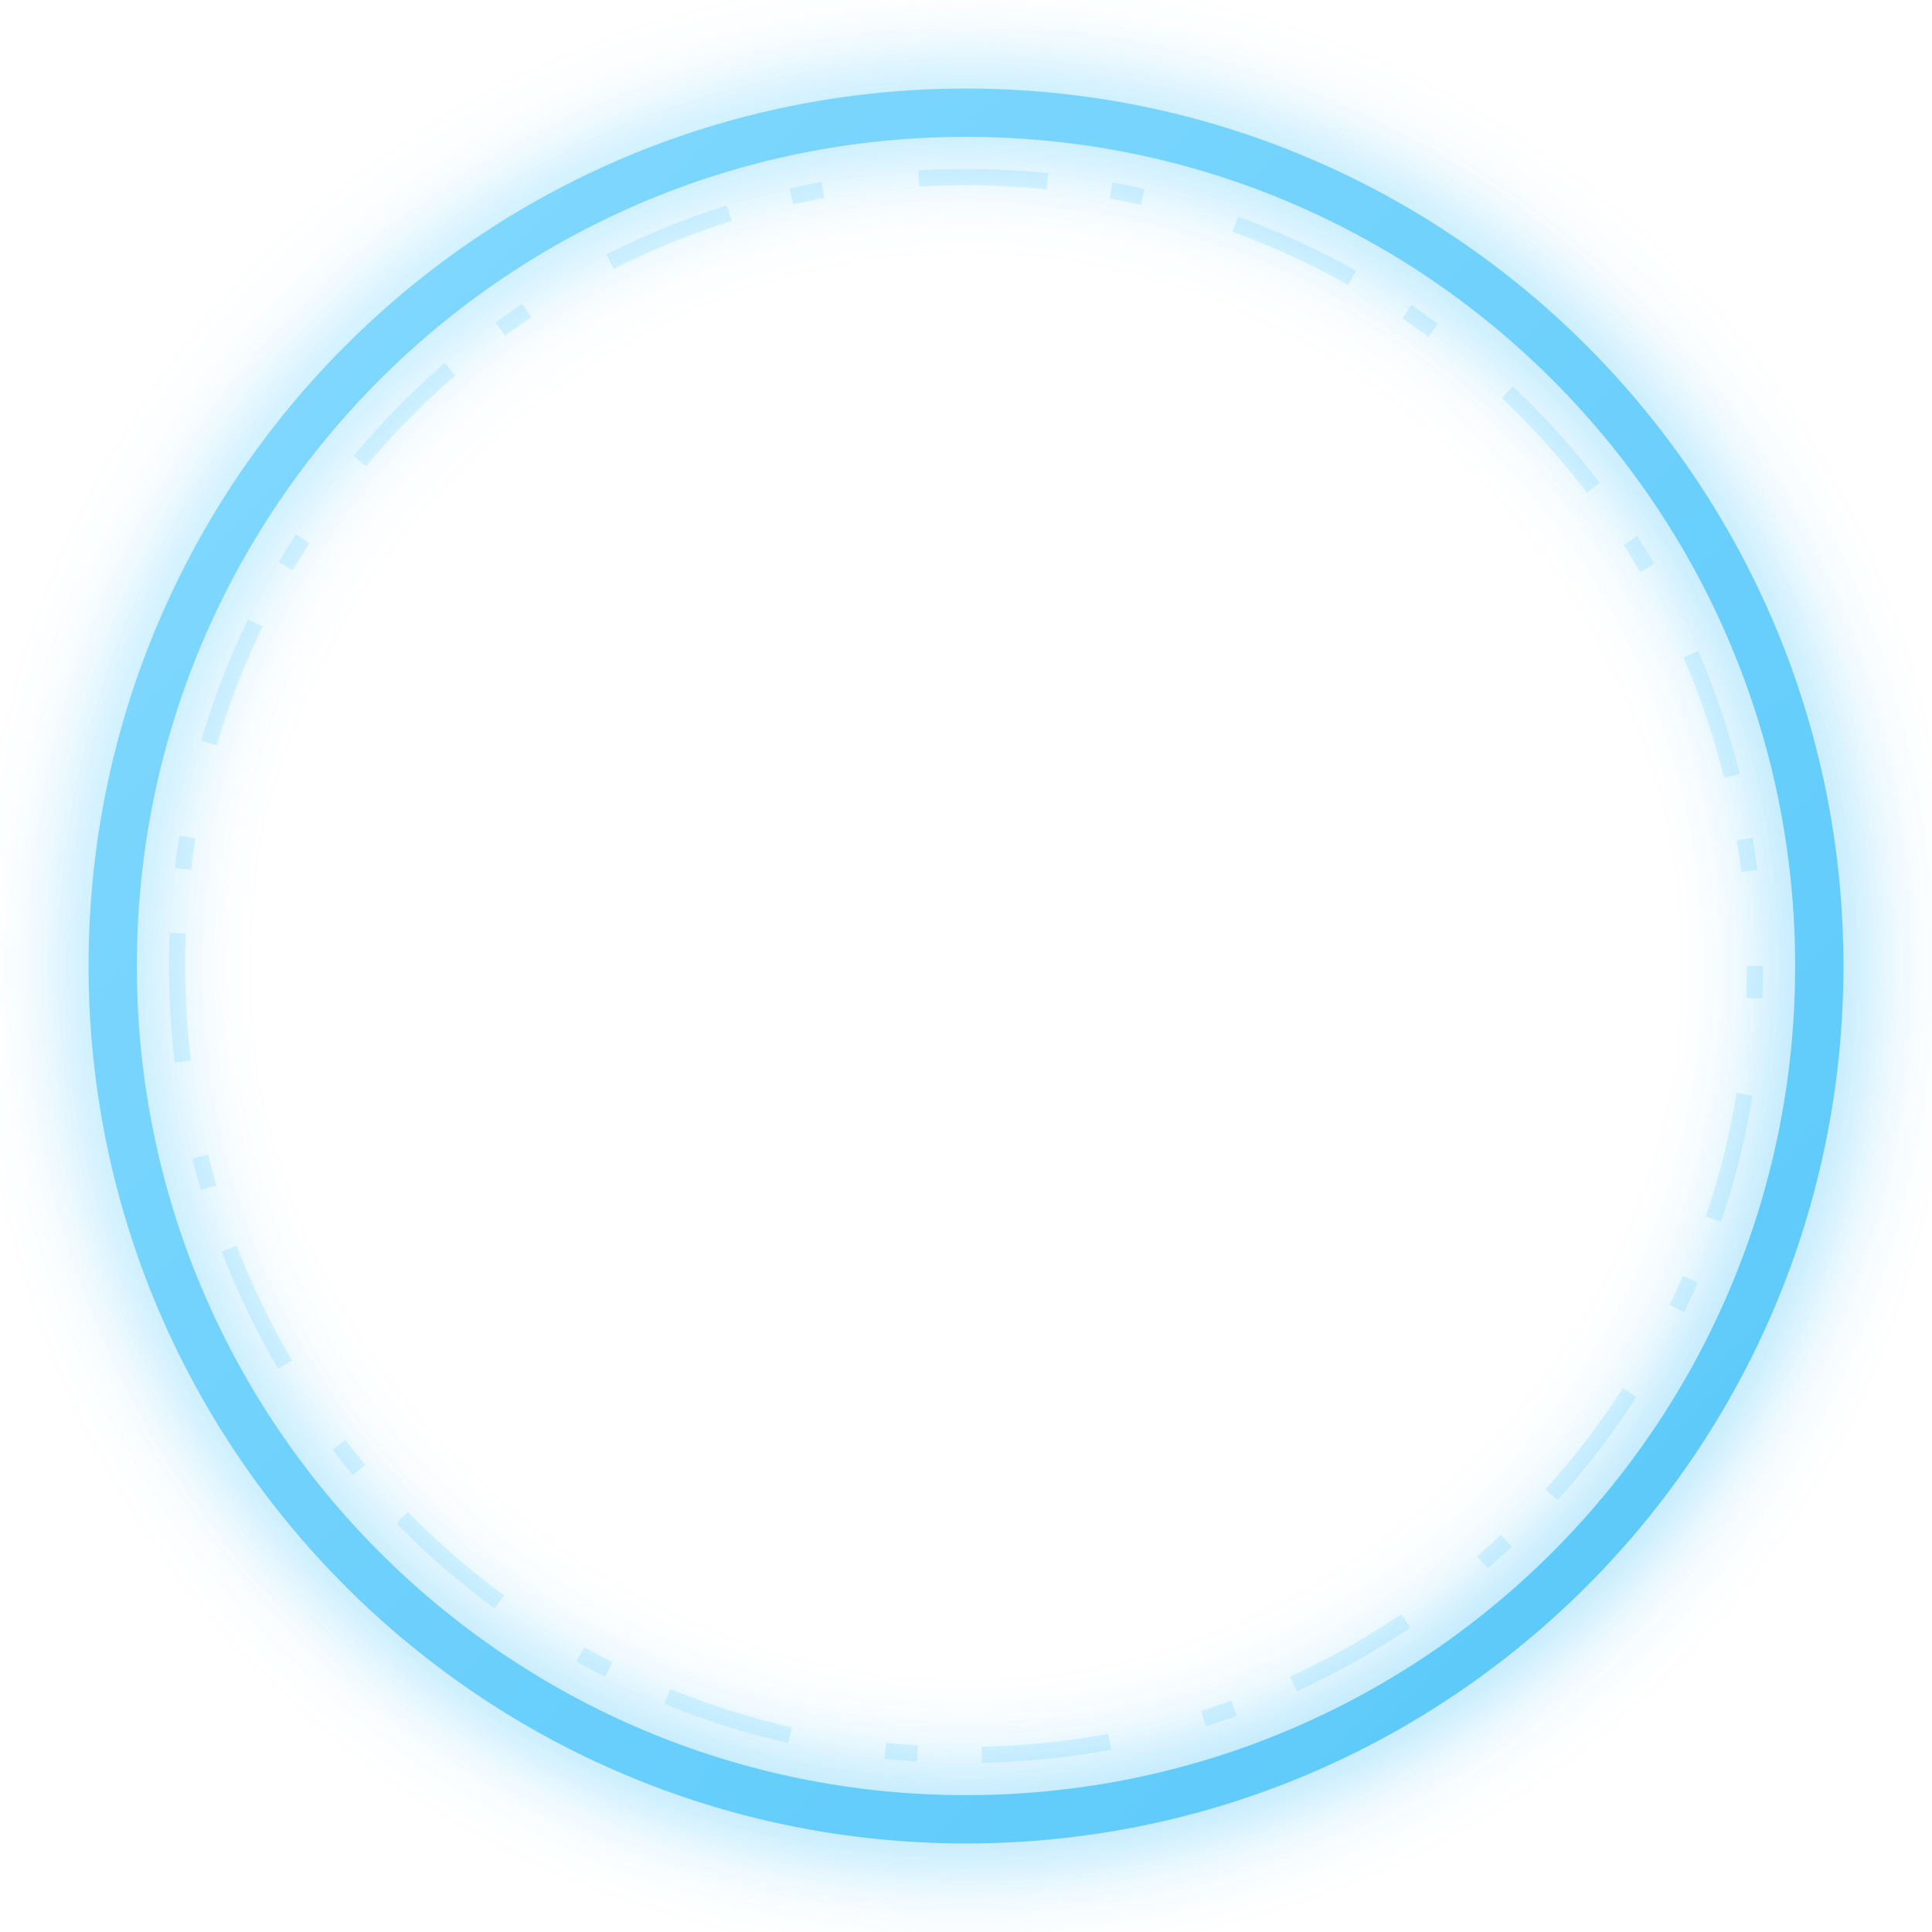
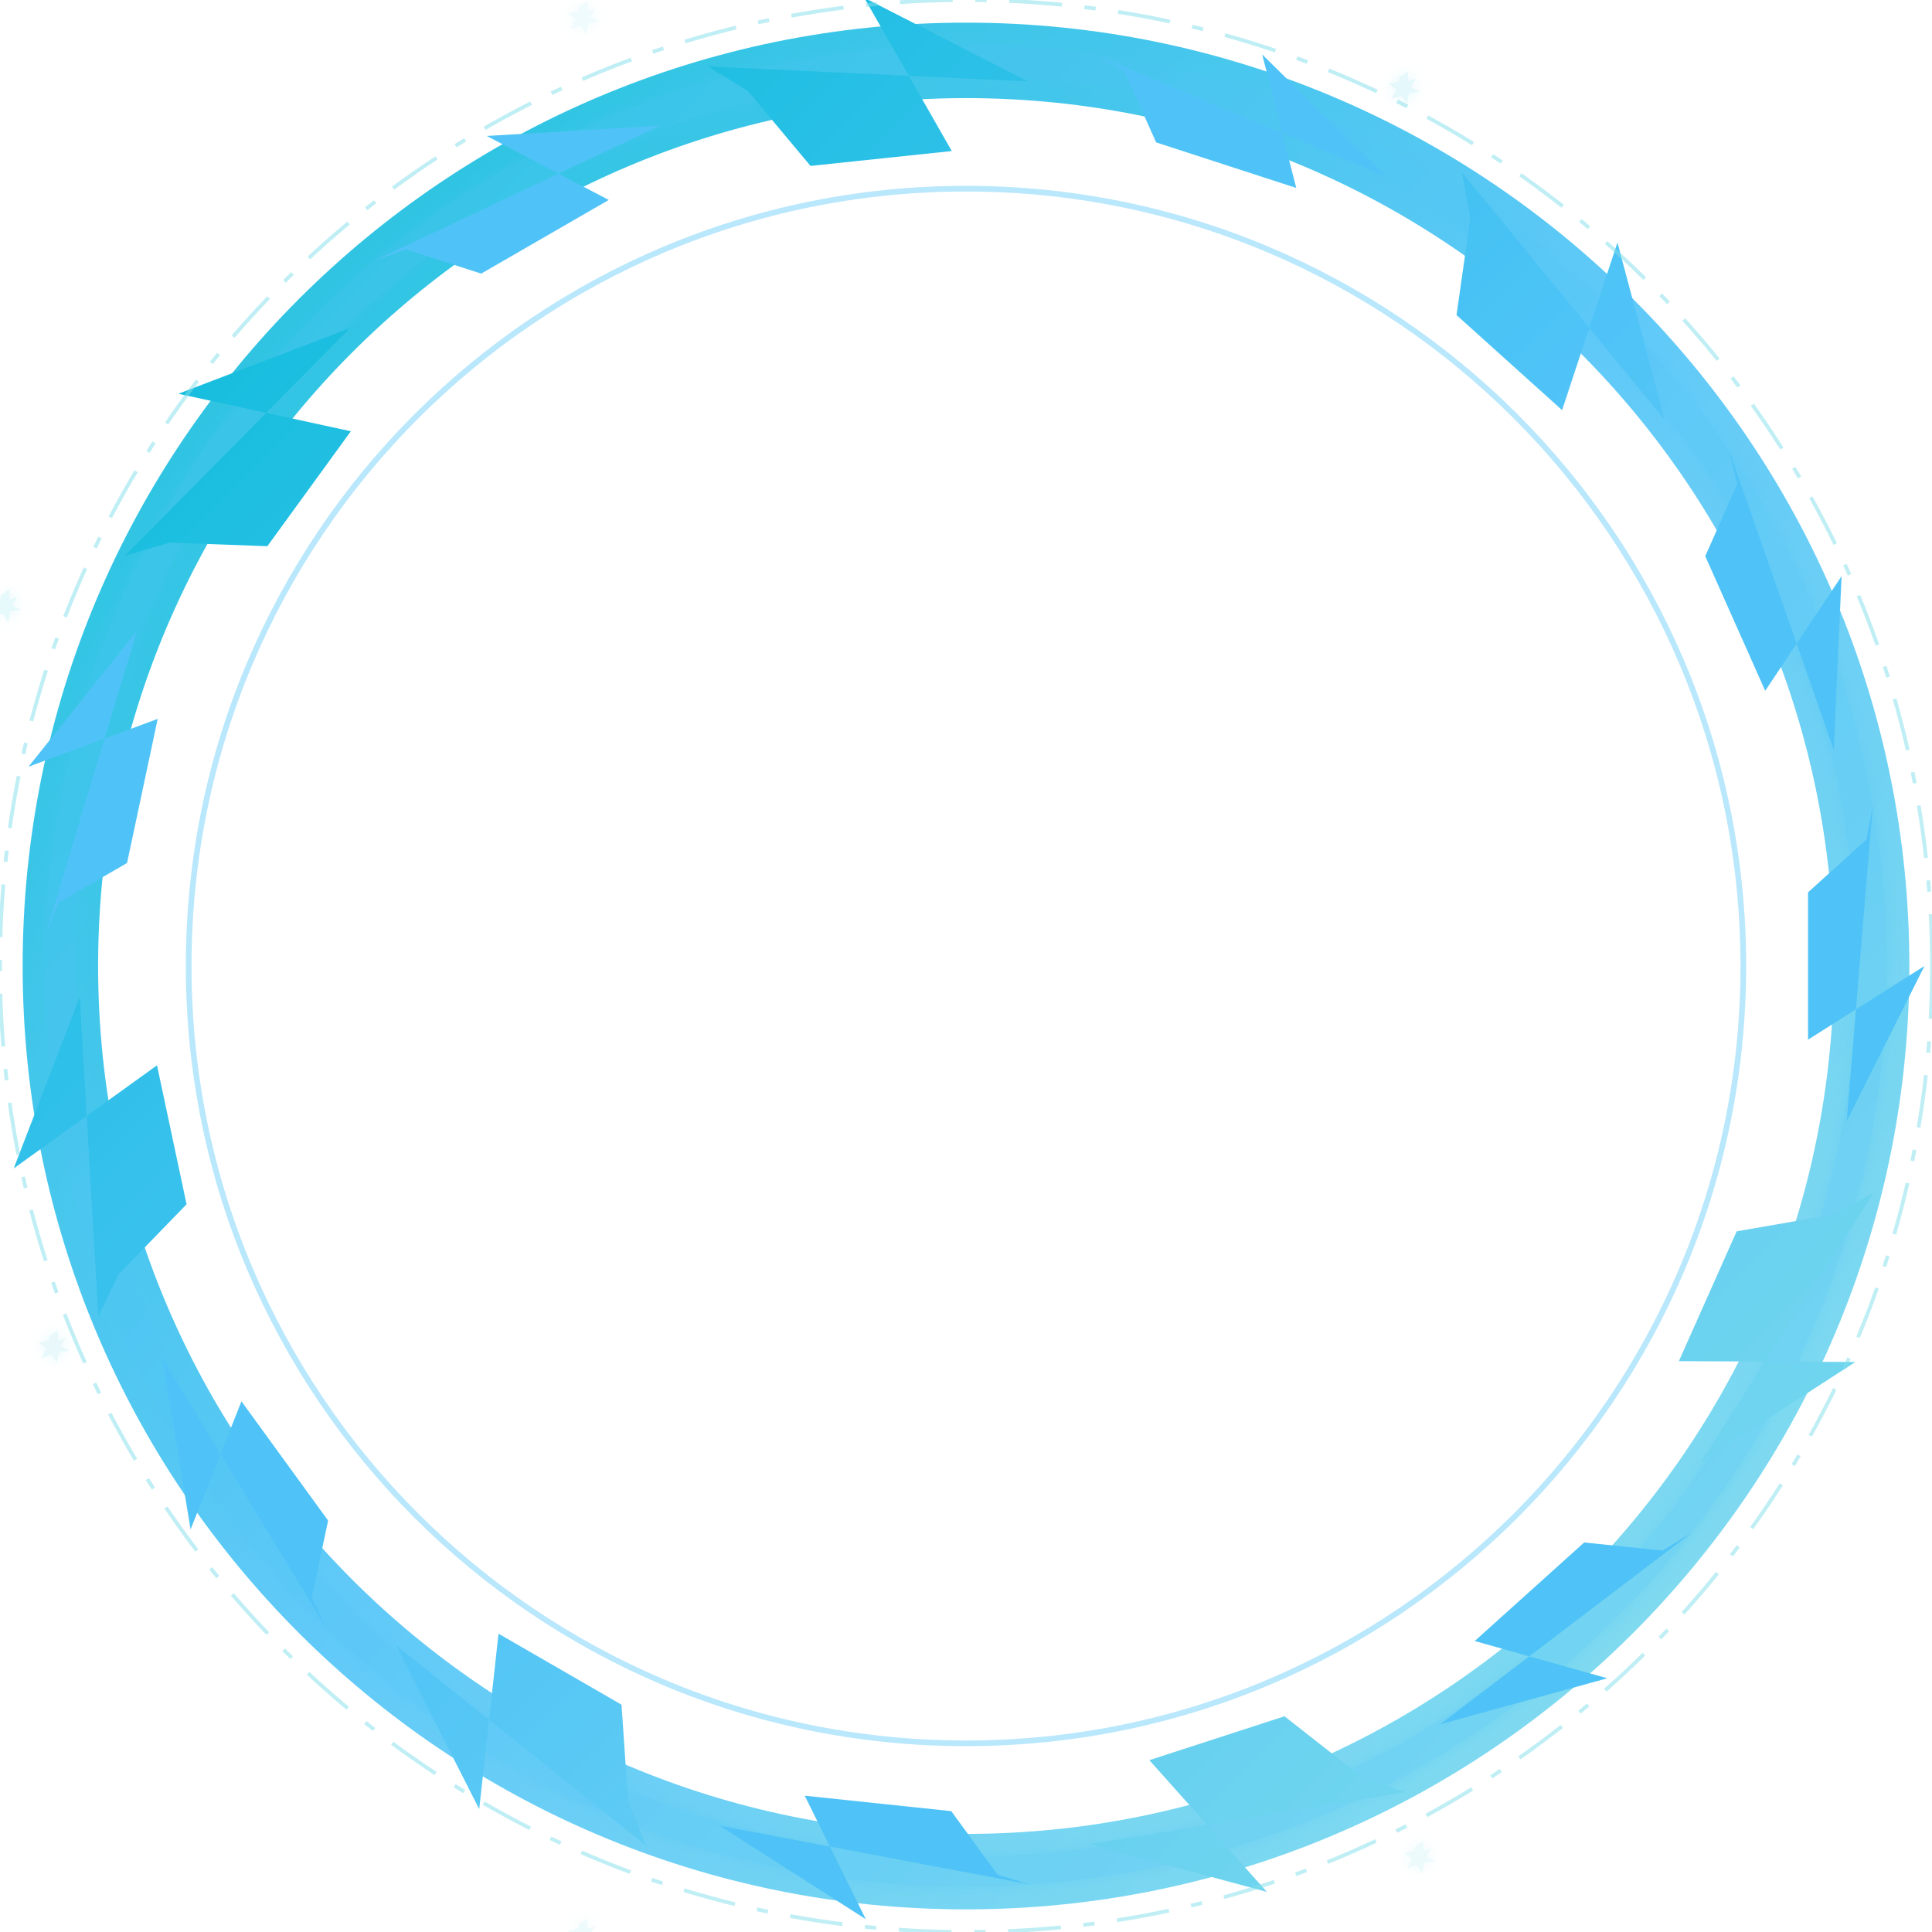
- <svg xmlns="http://www.w3.org/2000/svg" viewBox="0 0 120 120" fill="none">
+ <svg xmlns="http://www.w3.org/2000/svg" viewBox="0 0 512 512" width="512" height="512">
  <defs>
-     <linearGradient id="elecGrad" x1="0" y1="0" x2="120" y2="120" gradientUnits="userSpaceOnUse">
-       <stop offset="0%" stop-color="#71d4ff" />
-       <stop offset="100%" stop-color="#38bdf8" />
+     <linearGradient id="el" x1="0" y1="0" x2="512" y2="512" gradientUnits="userSpaceOnUse">
+       <stop offset="0%" stop-color="#00bcd4" />
+       <stop offset="50%" stop-color="#4fc3f7" />
+       <stop offset="100%" stop-color="#80deea" />
    </linearGradient>
-     <filter id="elecGlow">
-       <feGaussianBlur stdDeviation="3" result="blur" />
+     <filter id="egl" x="-300%" y="-300%" width="700%" height="700%">
+       <feGaussianBlur stdDeviation="1.8" result="b" />
      <feMerge>
-         <feMergeNode in="blur" />
+         <feMergeNode in="b" />
        <feMergeNode in="SourceGraphic" />
      </feMerge>
    </filter>
  </defs>
-   <circle cx="60" cy="60" r="53" stroke="url(#elecGrad)" stroke-width="3" fill="none" filter="url(#elecGlow)" opacity="0.85" />
-   <circle cx="60" cy="60" r="49" stroke="#71d4ff" stroke-width="1" fill="none" opacity="0.25" stroke-dasharray="2 6 8 4" />
+   <circle cx="256" cy="256" r="232" fill="#000" opacity="0" />
+   <circle cx="256" cy="256" r="240" fill="none" stroke="url(#el)" stroke-width="20" opacity="0.9" />
+   <circle cx="256" cy="256" r="240" fill="none" stroke="#4fc3f7" stroke-width="8" opacity="0.25" filter="url(#egl)" />
+   <path fill="#4fc3f7" d="M 479.15 236.48 L 494.65 222.46 L 496.29 213.63 L 489.4 297.15 L 510 256 L 479.15 275.52 Z" />
+   <path fill="url(#el)" d="M 460.23 326.32 L 485.74 321.88 L 496.63 316 L 450.82 387.41 L 491.69 360.94 L 444.92 360.72 Z" />
+   <path fill="#4fc3f7" d="M 419.82 408.77 L 440.62 410.91 L 448.27 406.22 L 381.59 456.99 L 425.96 444.76 L 390.81 434.89 Z" />
+   <path fill="url(#el)" d="M 340.4 454.83 L 360.77 470.81 L 372.43 474.97 L 288.71 488.71 L 335.73 501.37 L 304.59 466.46 Z" />
+   <path fill="#4fc3f7" d="M 252.09 479.97 L 264.41 496.85 L 273.02 499.41 L 190.67 483.82 L 229.45 508.61 L 213.26 475.88 Z" />
+   <path fill="url(#el)" d="M 164.71 451.76 L 166.47 477.6 L 171.18 489.04 L 104.94 436.02 L 127 479.43 L 132.11 432.94 Z" />
+   <path fill="#4fc3f7" d="M 86.95 402.96 L 82.64 423.41 L 86.5 431.52 L 42.99 359.89 L 50.51 405.3 L 63.99 371.37 Z" />
+   <path fill="url(#el)" d="M 49.44 319.15 L 31.41 337.74 L 26.06 348.9 L 21.14 264.2 L 3.64 309.64 L 41.61 282.32 Z" />
+   <path fill="#4fc3f7" d="M 33.67 228.7 L 15.59 239.19 L 12.15 247.48 L 36.26 167.22 L 7.55 203.19 L 41.79 190.51 Z" />
+   <path fill="url(#el)" d="M 70.85 144.75 L 44.98 143.8 L 33.1 147.28 L 92.76 86.96 L 47.27 104.35 L 92.98 114.29 Z" />
+   <path fill="#4fc3f7" d="M 127.52 72.51 L 107.63 66.09 L 99.16 69.09 L 174.94 33.29 L 129 36.03 L 161.33 52.99 Z" />
+   <path fill="url(#el)" d="M 214.79 43.97 L 198.18 24.1 L 187.64 17.61 L 272.39 21.57 L 229.03 -0.59 L 252.23 40.03 Z" />
+   <path fill="#4fc3f7" d="M 306.39 37.74 L 297.85 18.66 L 289.96 14.37 L 367.26 46.74 L 334.49 14.43 L 343.52 49.81 Z" />
+   <path fill="url(#el)" d="M 385.99 83.49 L 389.65 57.86 L 387.42 45.68 L 441.18 111.32 L 428.64 64.27 L 413.97 108.69 Z" />
+   <path fill="#4fc3f7" d="M 451.91 147.4 L 460.38 128.29 L 458.29 119.56 L 485.96 198.66 L 488.04 152.69 L 467.8 183.07 Z" />
+   <path d="M 516.59 340.67 l 2.2 -1.6 l 0.2 2.7 l 2 -0.8 l -1.4 2.3 l 2.4 1.2 l -2.9 0.4 l -0.5 2.9 l -1.5 -2.3 l -2.6 0.9 l 1.3 -2.5 l -2 -1.5 l 2.7 -0.7 Z" fill="#e0f7fa" opacity="0.65" filter="url(#egl)" />
+   <path d="M 374.95 489.44 l 2.2 -1.6 l 0.2 2.7 l 2 -0.8 l -1.4 2.3 l 2.4 1.2 l -2.9 0.4 l -0.5 2.9 l -1.5 -2.3 l -2.6 0.9 l 1.3 -2.5 l -2 -1.5 l 2.7 -0.7 Z" fill="#e0f7fa" opacity="0.586" filter="url(#egl)" />
+   <path d="M 153.36 510.05 l 2.2 -1.6 l 0.2 2.7 l 2 -0.8 l -1.4 2.3 l 2.4 1.2 l -2.9 0.4 l -0.5 2.9 l -1.5 -2.3 l -2.6 0.9 l 1.3 -2.5 l -2 -1.5 l 2.7 -0.7 Z" fill="#e0f7fa" opacity="0.541" filter="url(#egl)" />
+   <path d="M 13.08 354.15 l 2.2 -1.6 l 0.2 2.7 l 2 -0.8 l -1.4 2.3 l 2.4 1.2 l -2.9 0.4 l -0.5 2.9 l -1.5 -2.3 l -2.6 0.9 l 1.3 -2.5 l -2 -1.5 l 2.7 -0.7 Z" fill="#e0f7fa" opacity="0.713" filter="url(#egl)" />
+   <path d="M 0.2 157.81 l 2.2 -1.6 l 0.2 2.7 l 2 -0.8 l -1.4 2.3 l 2.4 1.2 l -2.9 0.4 l -0.5 2.9 l -1.5 -2.3 l -2.6 0.9 l 1.3 -2.5 l -2 -1.5 l 2.7 -0.7 Z" fill="#e0f7fa" opacity="0.804" filter="url(#egl)" />
+   <path d="M 153.36 1.95 l 2.2 -1.6 l 0.2 2.7 l 2 -0.8 l -1.4 2.3 l 2.4 1.2 l -2.9 0.4 l -0.5 2.9 l -1.5 -2.3 l -2.6 0.9 l 1.3 -2.5 l -2 -1.5 l 2.7 -0.7 Z" fill="#e0f7fa" opacity="0.527" filter="url(#egl)" />
+   <path d="M 370.85 20.52 l 2.2 -1.6 l 0.2 2.7 l 2 -0.8 l -1.4 2.3 l 2.4 1.2 l -2.9 0.4 l -0.5 2.9 l -1.5 -2.3 l -2.6 0.9 l 1.3 -2.5 l -2 -1.5 l 2.7 -0.7 Z" fill="#e0f7fa" opacity="0.823" filter="url(#egl)" />
+   <path d="M 515.07 166.79 l 2.2 -1.6 l 0.2 2.7 l 2 -0.8 l -1.4 2.3 l 2.4 1.2 l -2.9 0.4 l -0.5 2.9 l -1.5 -2.3 l -2.6 0.9 l 1.3 -2.5 l -2 -1.5 l 2.7 -0.7 Z" fill="#e0f7fa" opacity="0.594" filter="url(#egl)" />
+   <circle cx="256" cy="256" r="206" fill="none" stroke="#4fc3f7" stroke-width="1.5" opacity="0.4" />
+   <circle cx="256" cy="256" r="256" fill="none" stroke="#80deea" stroke-width="1" stroke-dasharray="14 6 3 6" opacity="0.5" />
</svg>
